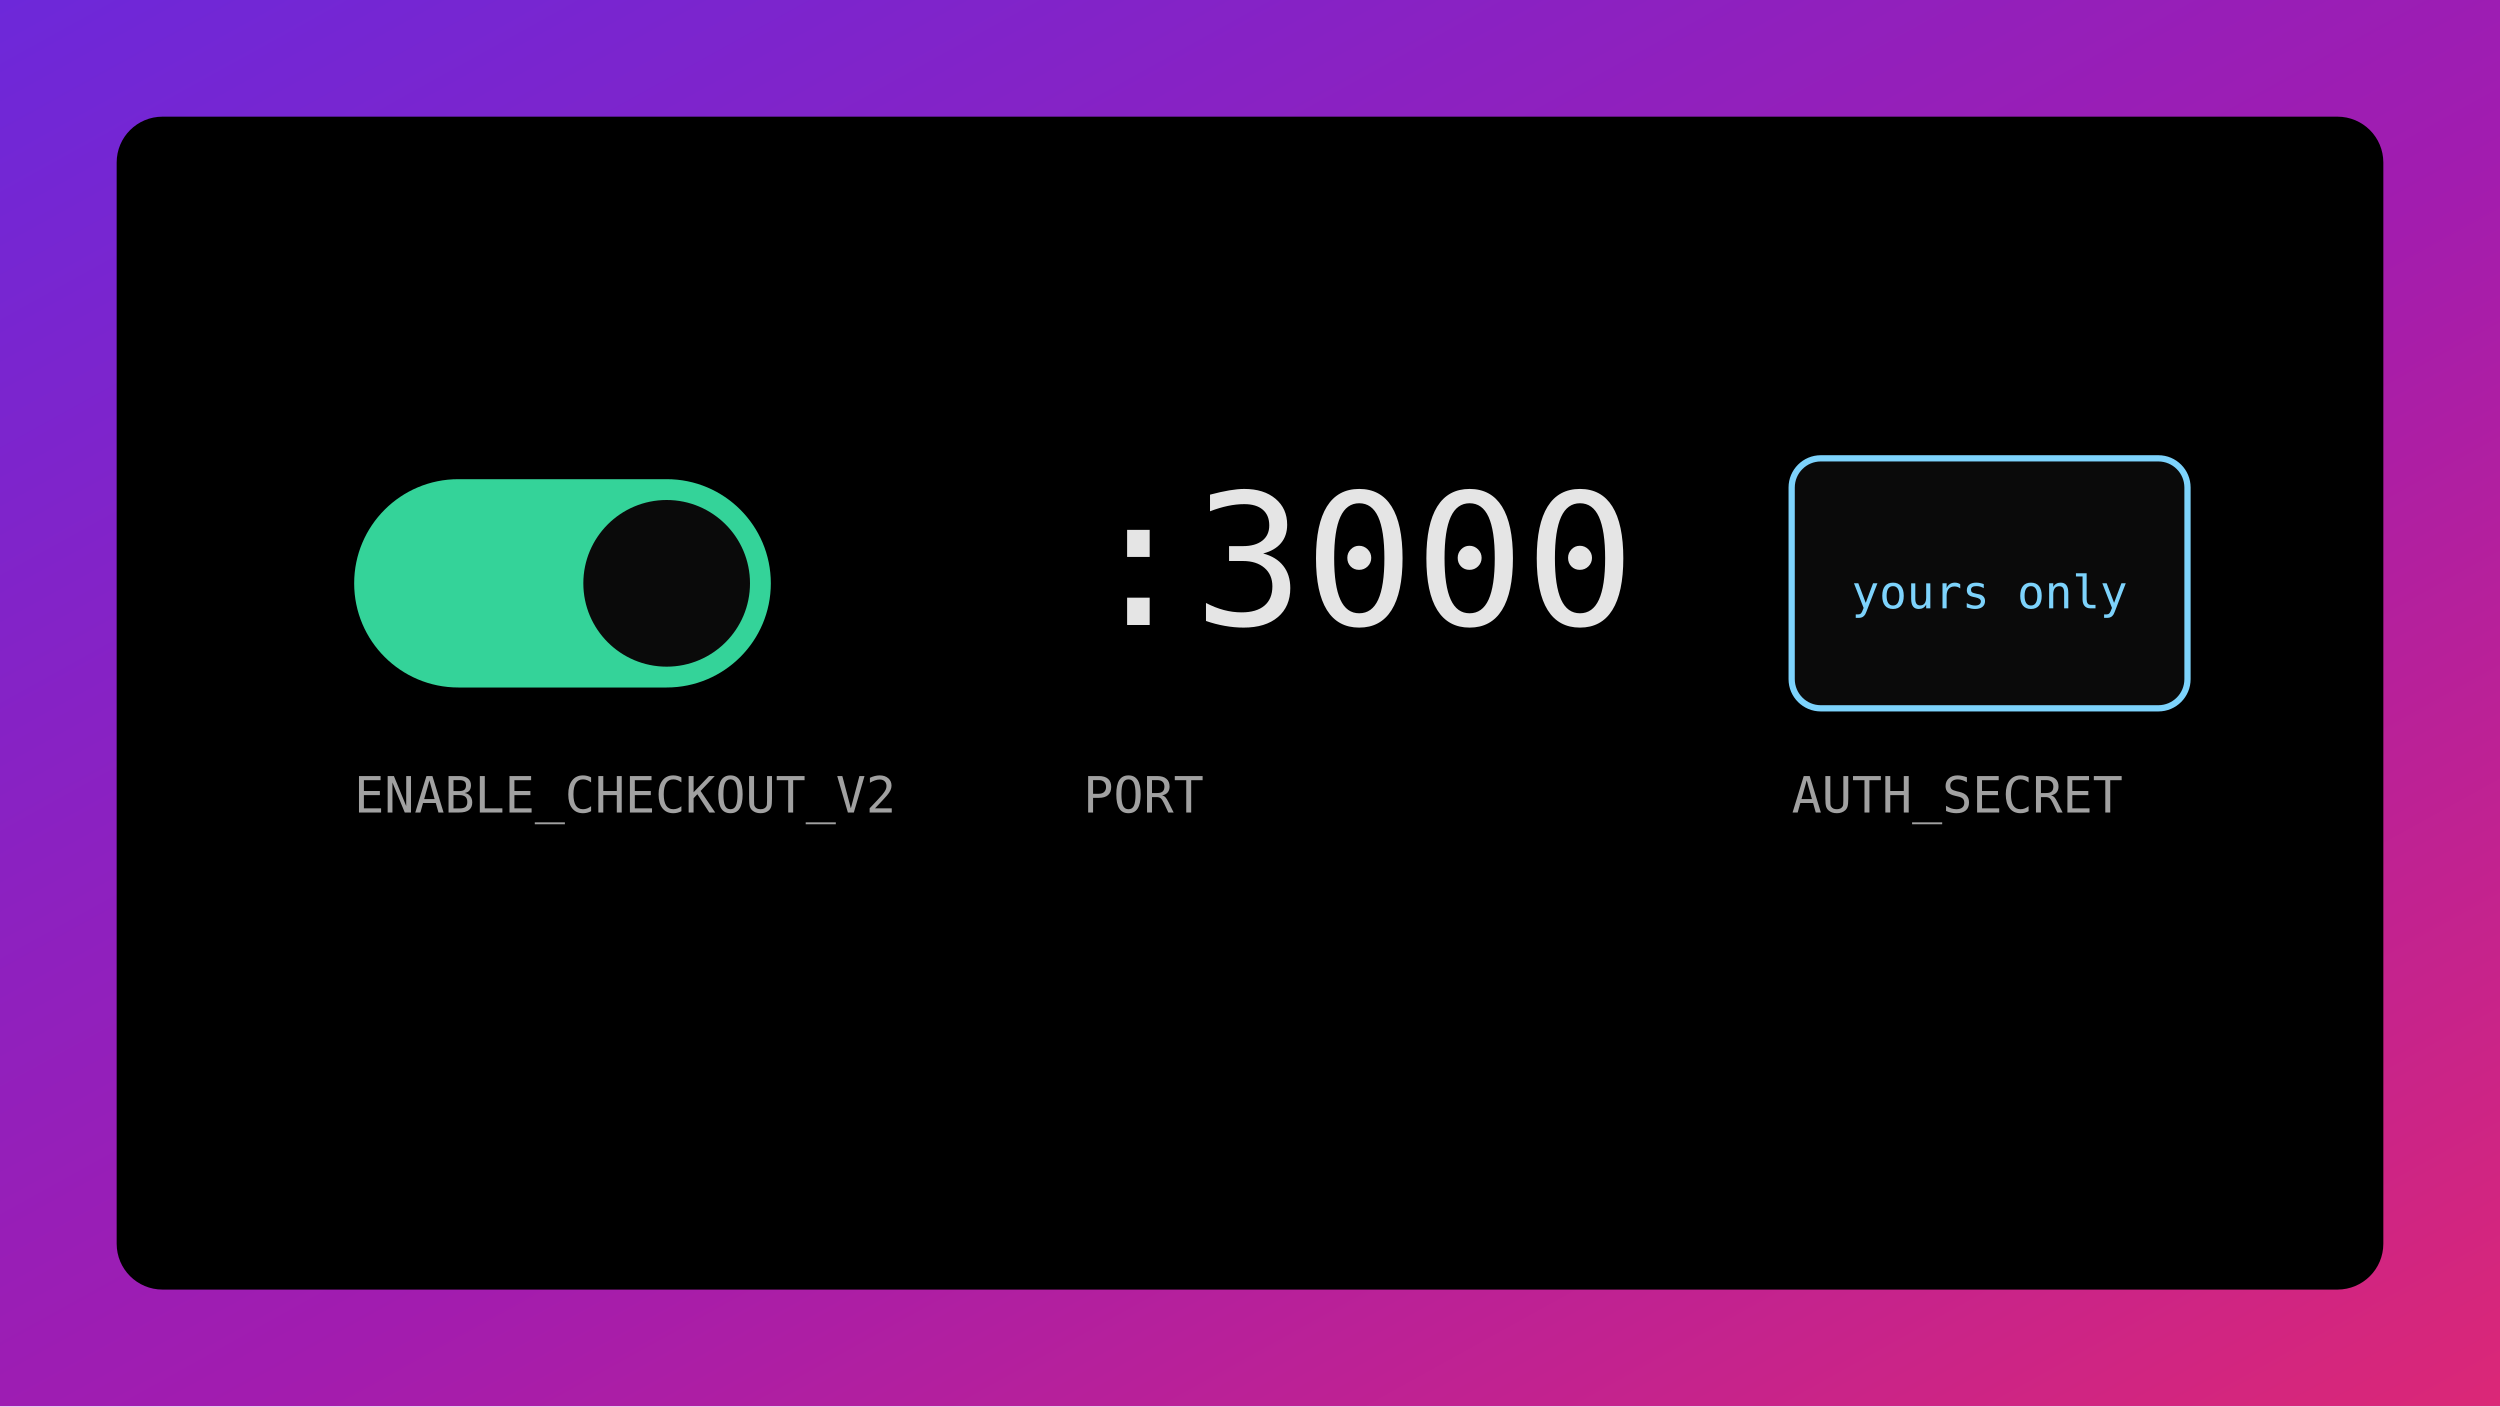
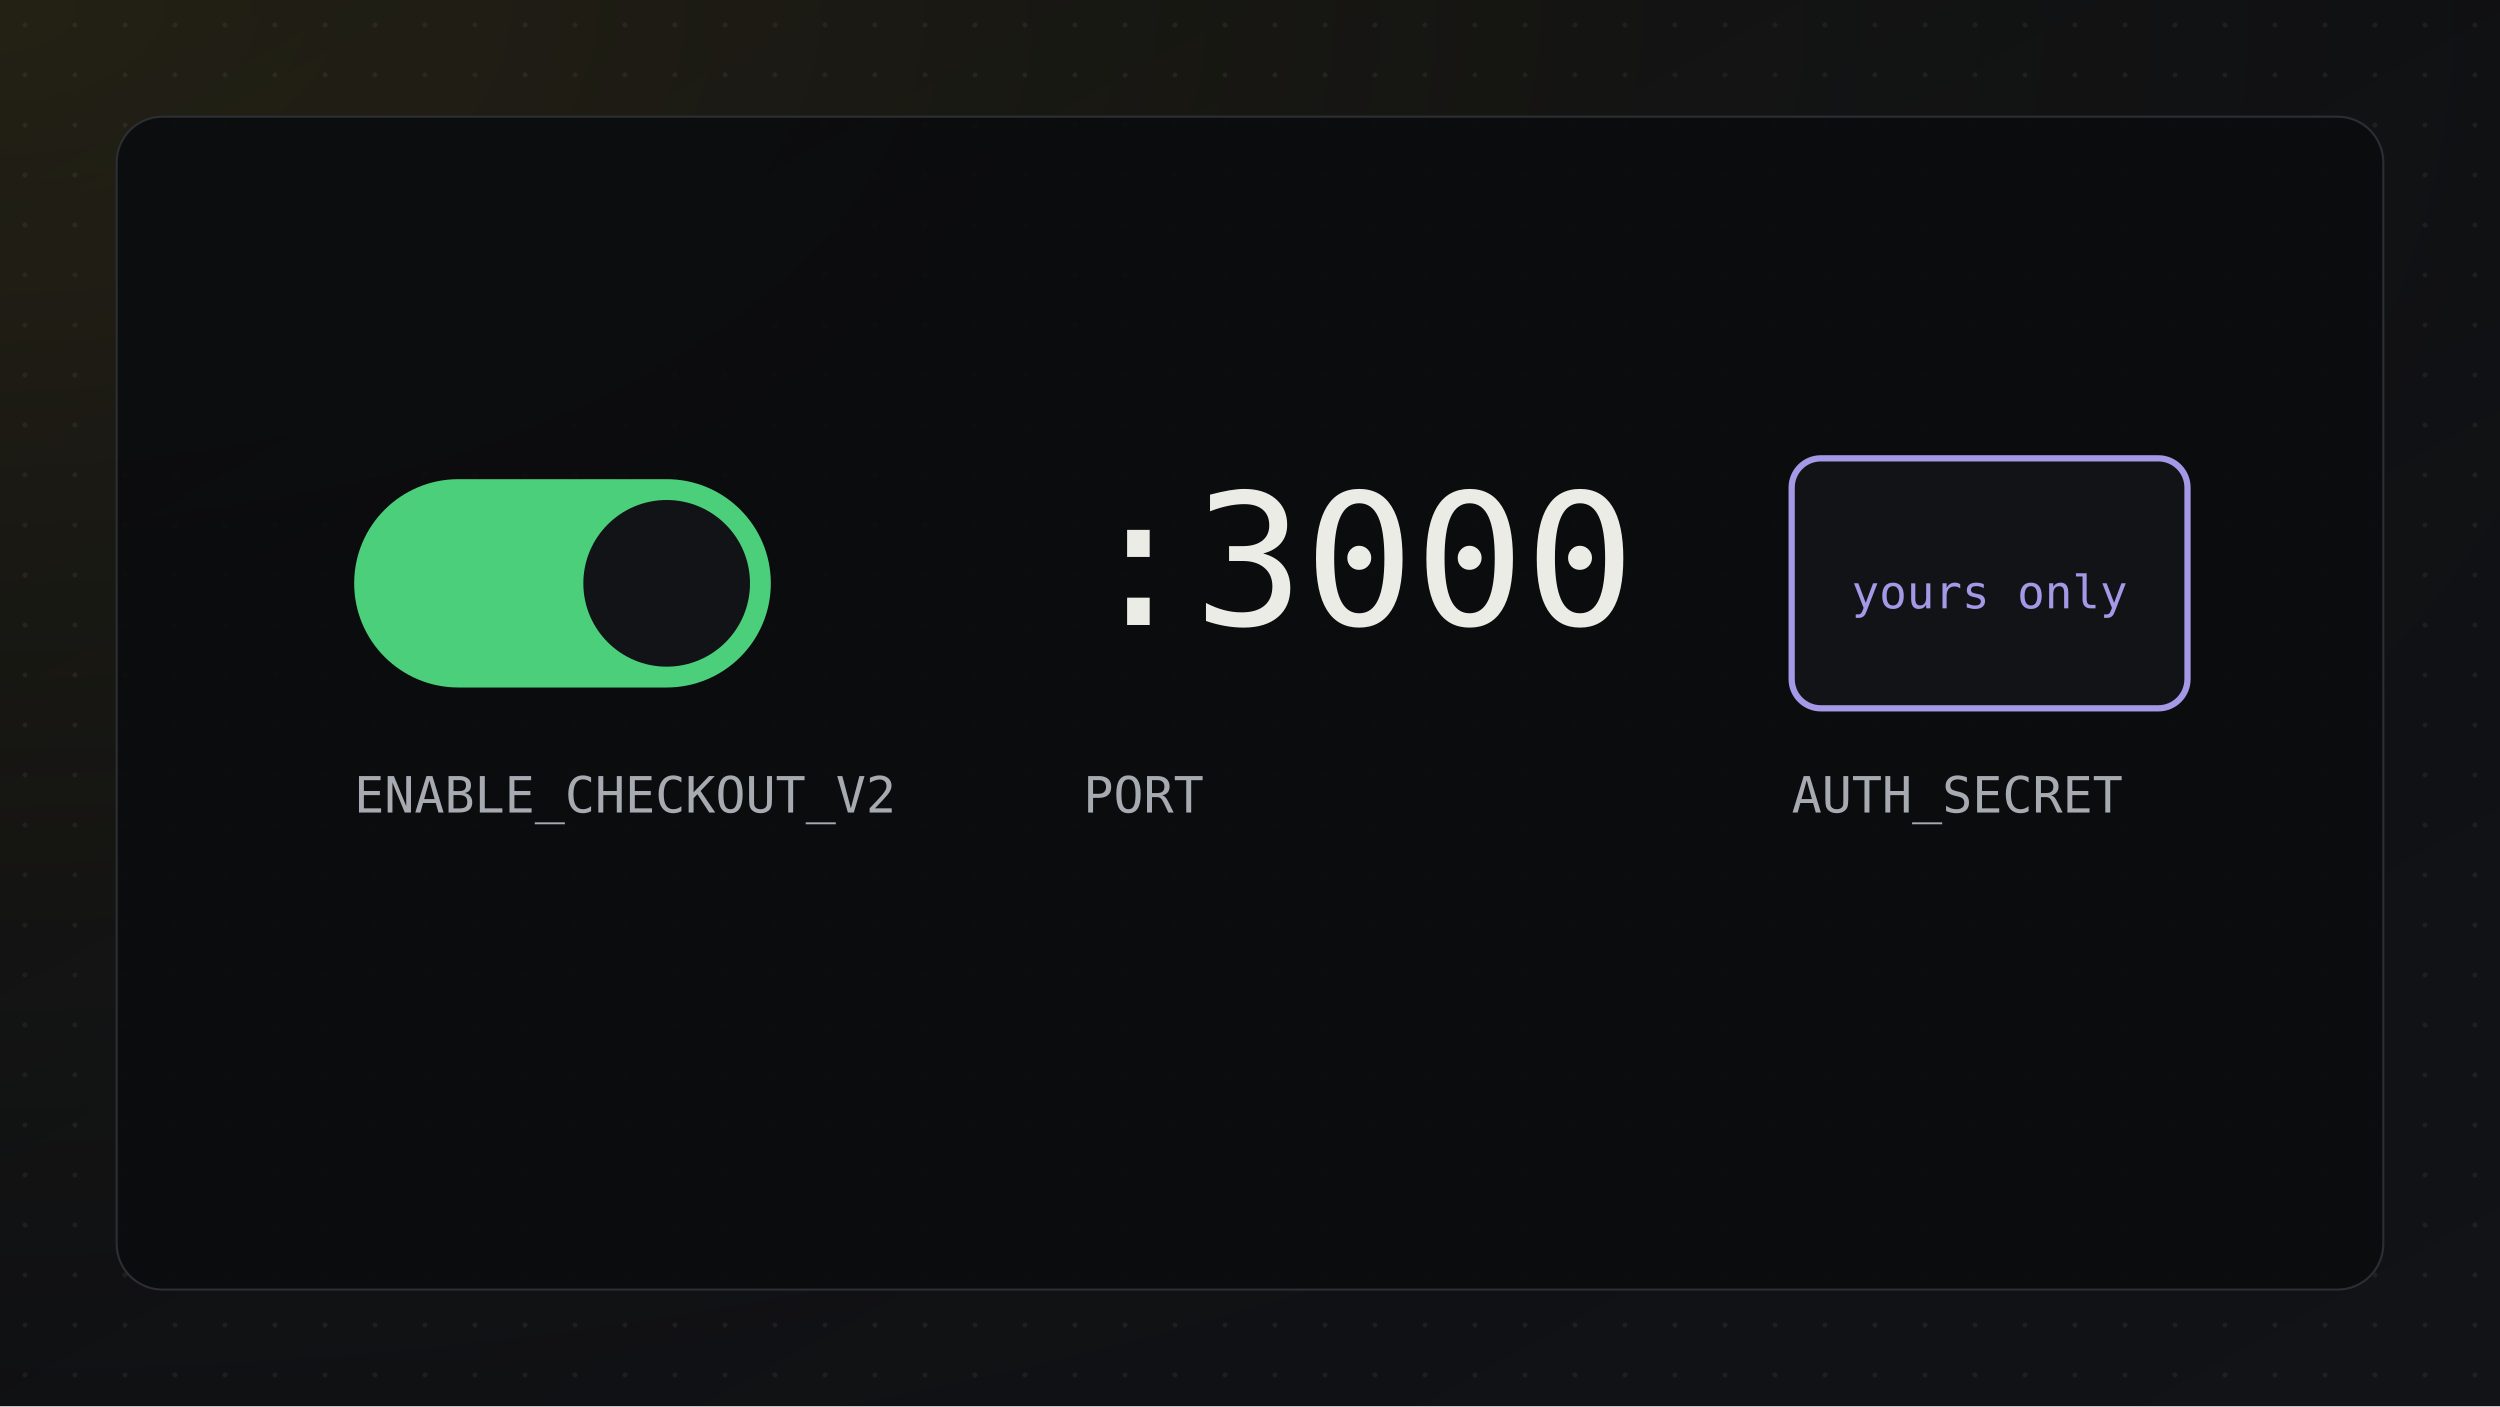
<svg xmlns="http://www.w3.org/2000/svg" viewBox="0 0 1200 675" width="1200" height="675">
  <defs>
    <linearGradient id="g" x1="0" y1="0" x2="1" y2="1">
-       <stop offset="0" stop-color="#6d28d9" />
-       <stop offset="0.55" stop-color="#a21caf" />
-       <stop offset="1" stop-color="#db2777" />
+       <stop offset="0" stop-color="#0b0c0e" />
+       <stop offset="1" stop-color="#111317" />
    </linearGradient>
+     <radialGradient id="glow" cx="0" cy="0" r="1.1">
+       <stop offset="0" stop-color="#ffd84a" stop-opacity="0.1" />
+       <stop offset="0.6" stop-color="#ffd84a" stop-opacity="0.025" />
+       <stop offset="1" stop-color="#ffd84a" stop-opacity="0" />
+     </radialGradient>
+     <pattern id="dots" width="24" height="24" patternUnits="userSpaceOnUse">
+       <circle cx="12" cy="12" r="1.2" fill="#ecece7" fill-opacity="0.06" />
+     </pattern>
  </defs>
  <rect width="1200" height="675" fill="url(#g)" />
-   <rect x="56" y="56" width="1088" height="563" rx="22" fill="#000" />
-   <rect x="170" y="230" width="200" height="100" rx="50" fill="#34d399" />
-   <circle cx="320" cy="280" r="40" fill="#0a0a0a" />
-   <text x="170" y="390" fill="#a1a1a1" font-size="24" font-family="ui-monospace, SFMono-Regular, Menlo, monospace">ENABLE_CHECKOUT_V2</text>
-   <text x="520" y="300" fill="#e5e5e5" font-size="88" font-family="ui-monospace, SFMono-Regular, Menlo, monospace">:3000</text>
-   <text x="520" y="390" fill="#a1a1a1" font-size="24" font-family="ui-monospace, SFMono-Regular, Menlo, monospace">PORT</text>
-   <rect x="860" y="220" width="190" height="120" rx="14" fill="#0a0a0a" stroke="#7dd3fc" stroke-width="3" />
-   <text x="955" y="292" text-anchor="middle" fill="#7dd3fc" font-size="22" font-family="ui-monospace, SFMono-Regular, Menlo, monospace">yours only</text>
-   <text x="860" y="390" fill="#a1a1a1" font-size="24" font-family="ui-monospace, SFMono-Regular, Menlo, monospace">AUTH_SECRET</text>
+   <rect width="1200" height="675" fill="url(#dots)" />
+   <rect width="1200" height="675" fill="url(#glow)" />
+   <rect x="56" y="56" width="1088" height="563" rx="22" fill="#0b0c0e" fill-opacity="0.9" stroke="#2b2e33" stroke-width="1" />
+   <rect x="170" y="230" width="200" height="100" rx="50" fill="#4ccf7a" />
+   <circle cx="320" cy="280" r="40" fill="#111317" />
+   <text x="170" y="390" fill="#a6aab1" font-size="24" font-family="Fragment Mono, ui-monospace, Menlo, monospace">ENABLE_CHECKOUT_V2</text>
+   <text x="520" y="300" fill="#ecece7" font-size="88" font-family="Fragment Mono, ui-monospace, Menlo, monospace">:3000</text>
+   <text x="520" y="390" fill="#a6aab1" font-size="24" font-family="Fragment Mono, ui-monospace, Menlo, monospace">PORT</text>
+   <rect x="860" y="220" width="190" height="120" rx="14" fill="#111317" stroke="#a598e6" stroke-width="3" />
+   <text x="955" y="292" text-anchor="middle" fill="#a598e6" font-size="22" font-family="Fragment Mono, ui-monospace, Menlo, monospace">yours only</text>
+   <text x="860" y="390" fill="#a6aab1" font-size="24" font-family="Fragment Mono, ui-monospace, Menlo, monospace">AUTH_SECRET</text>
</svg>
